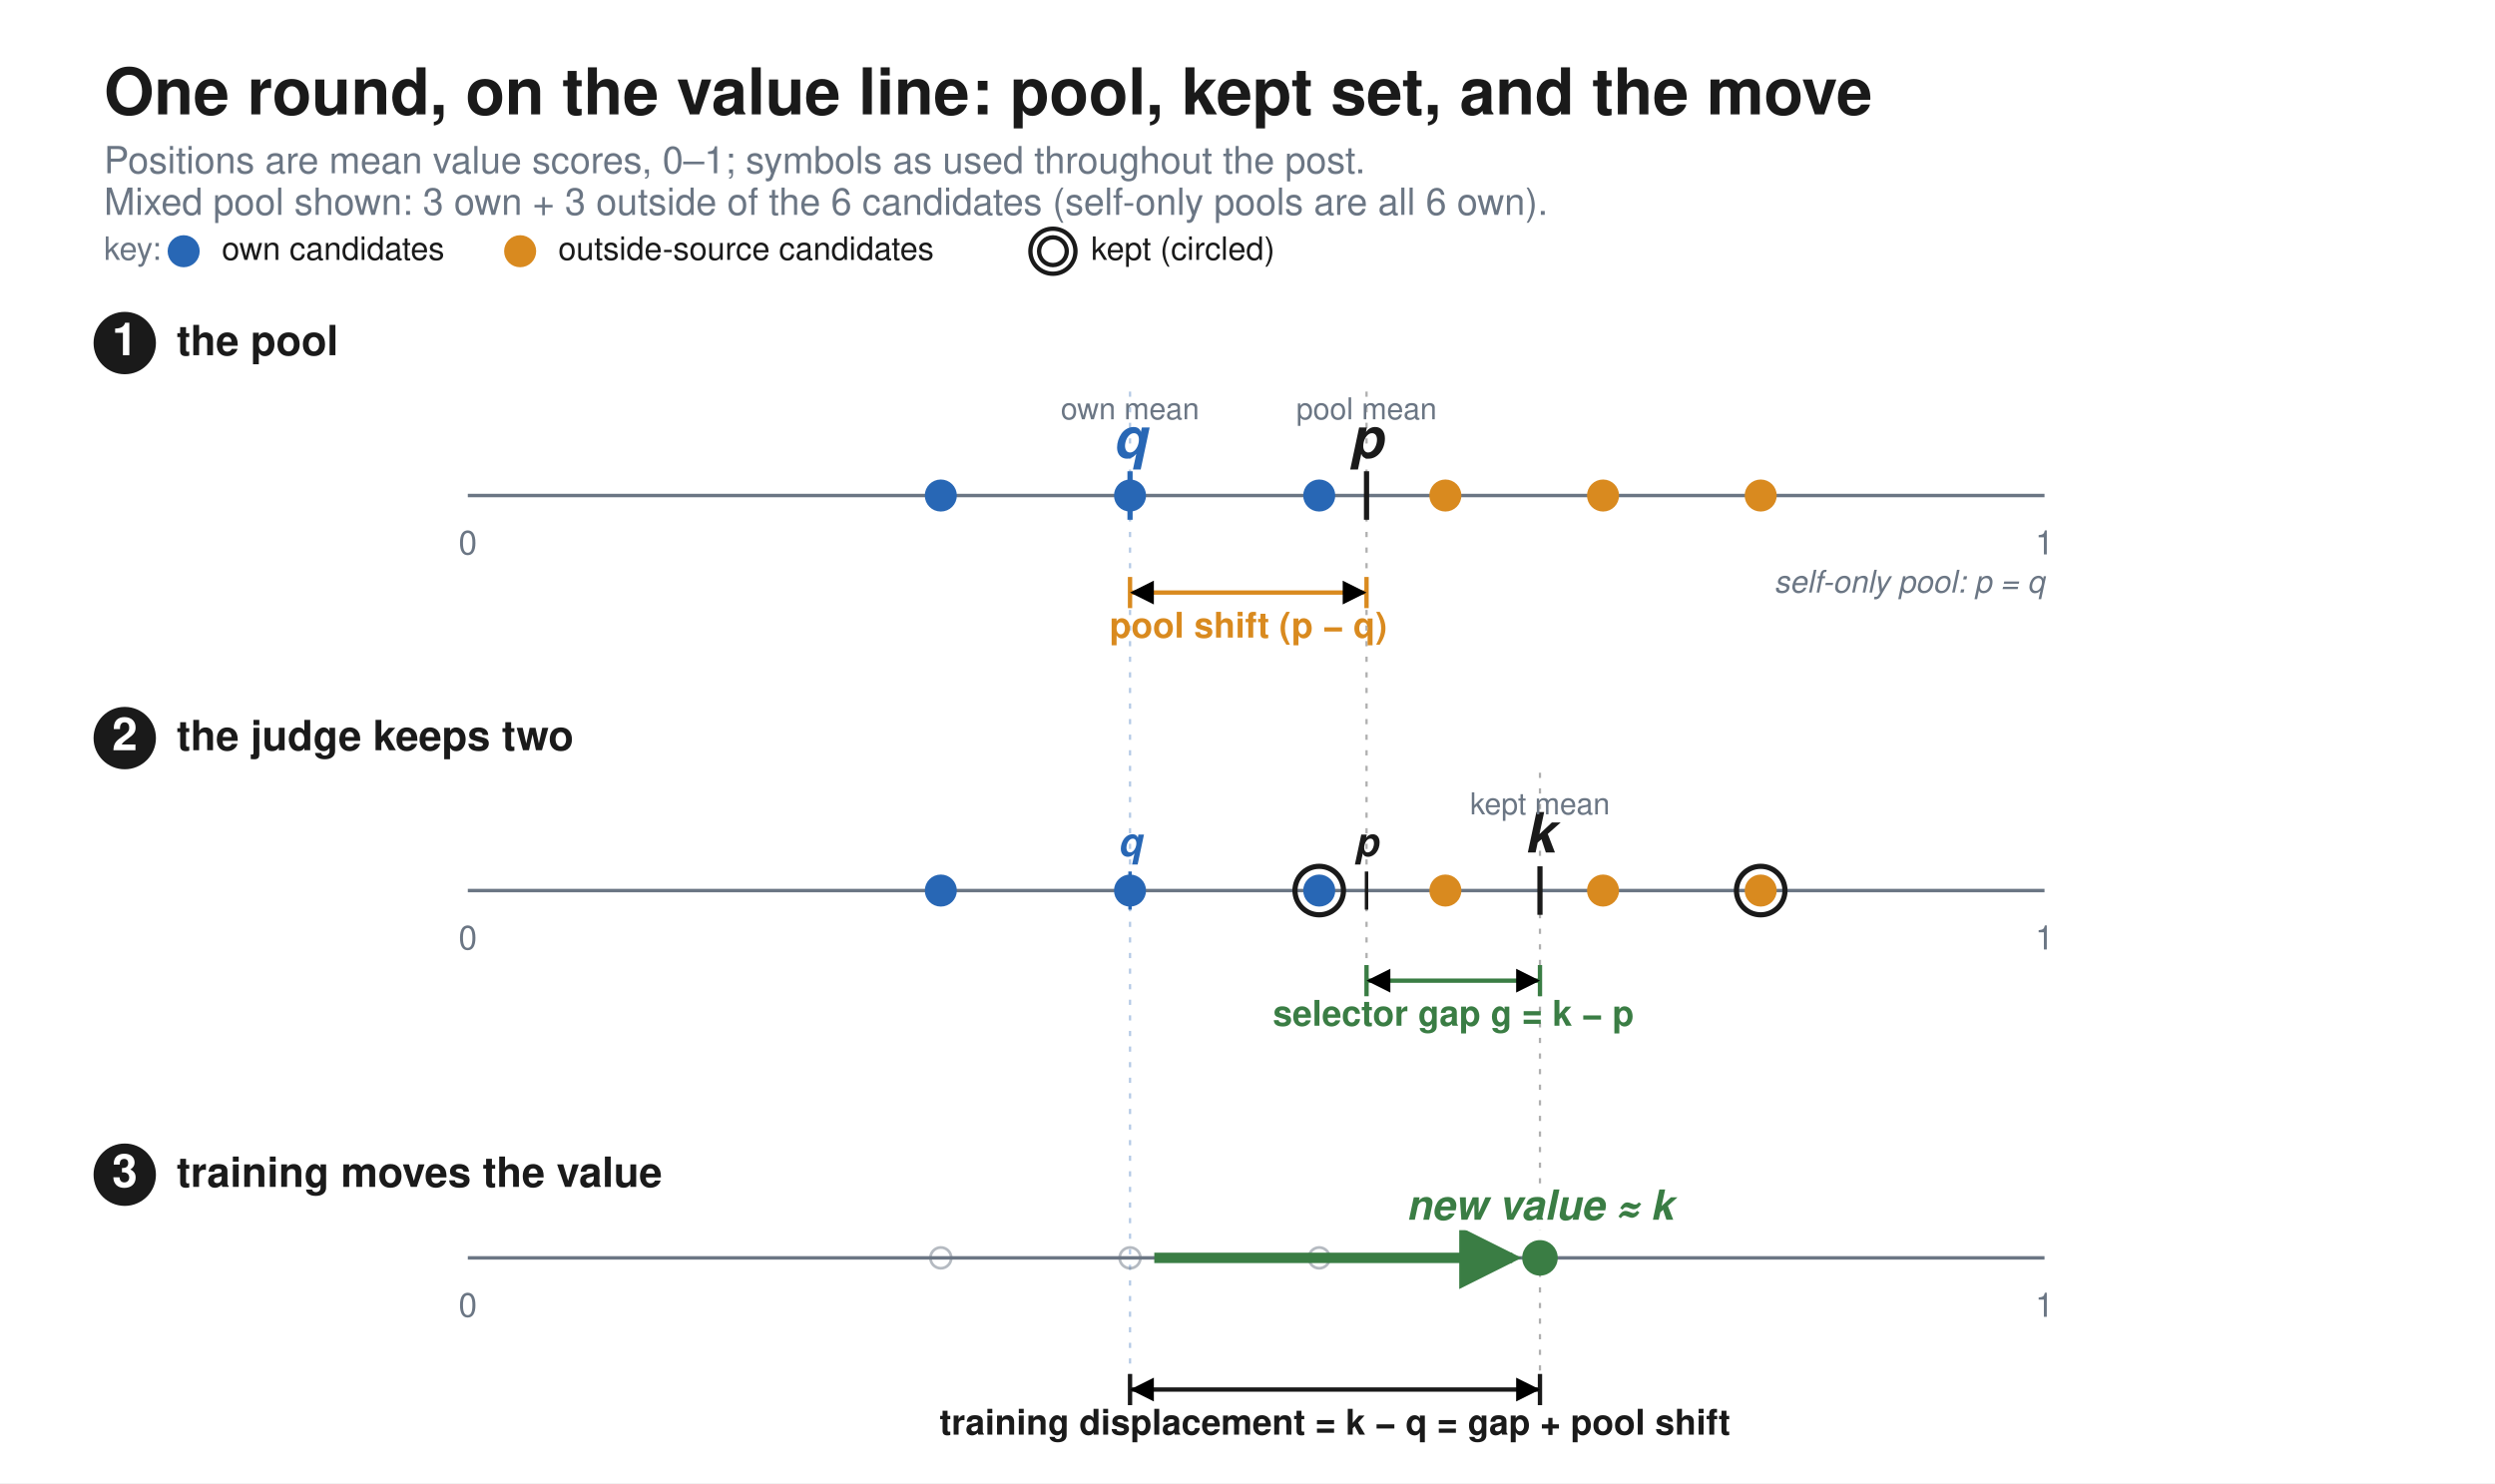
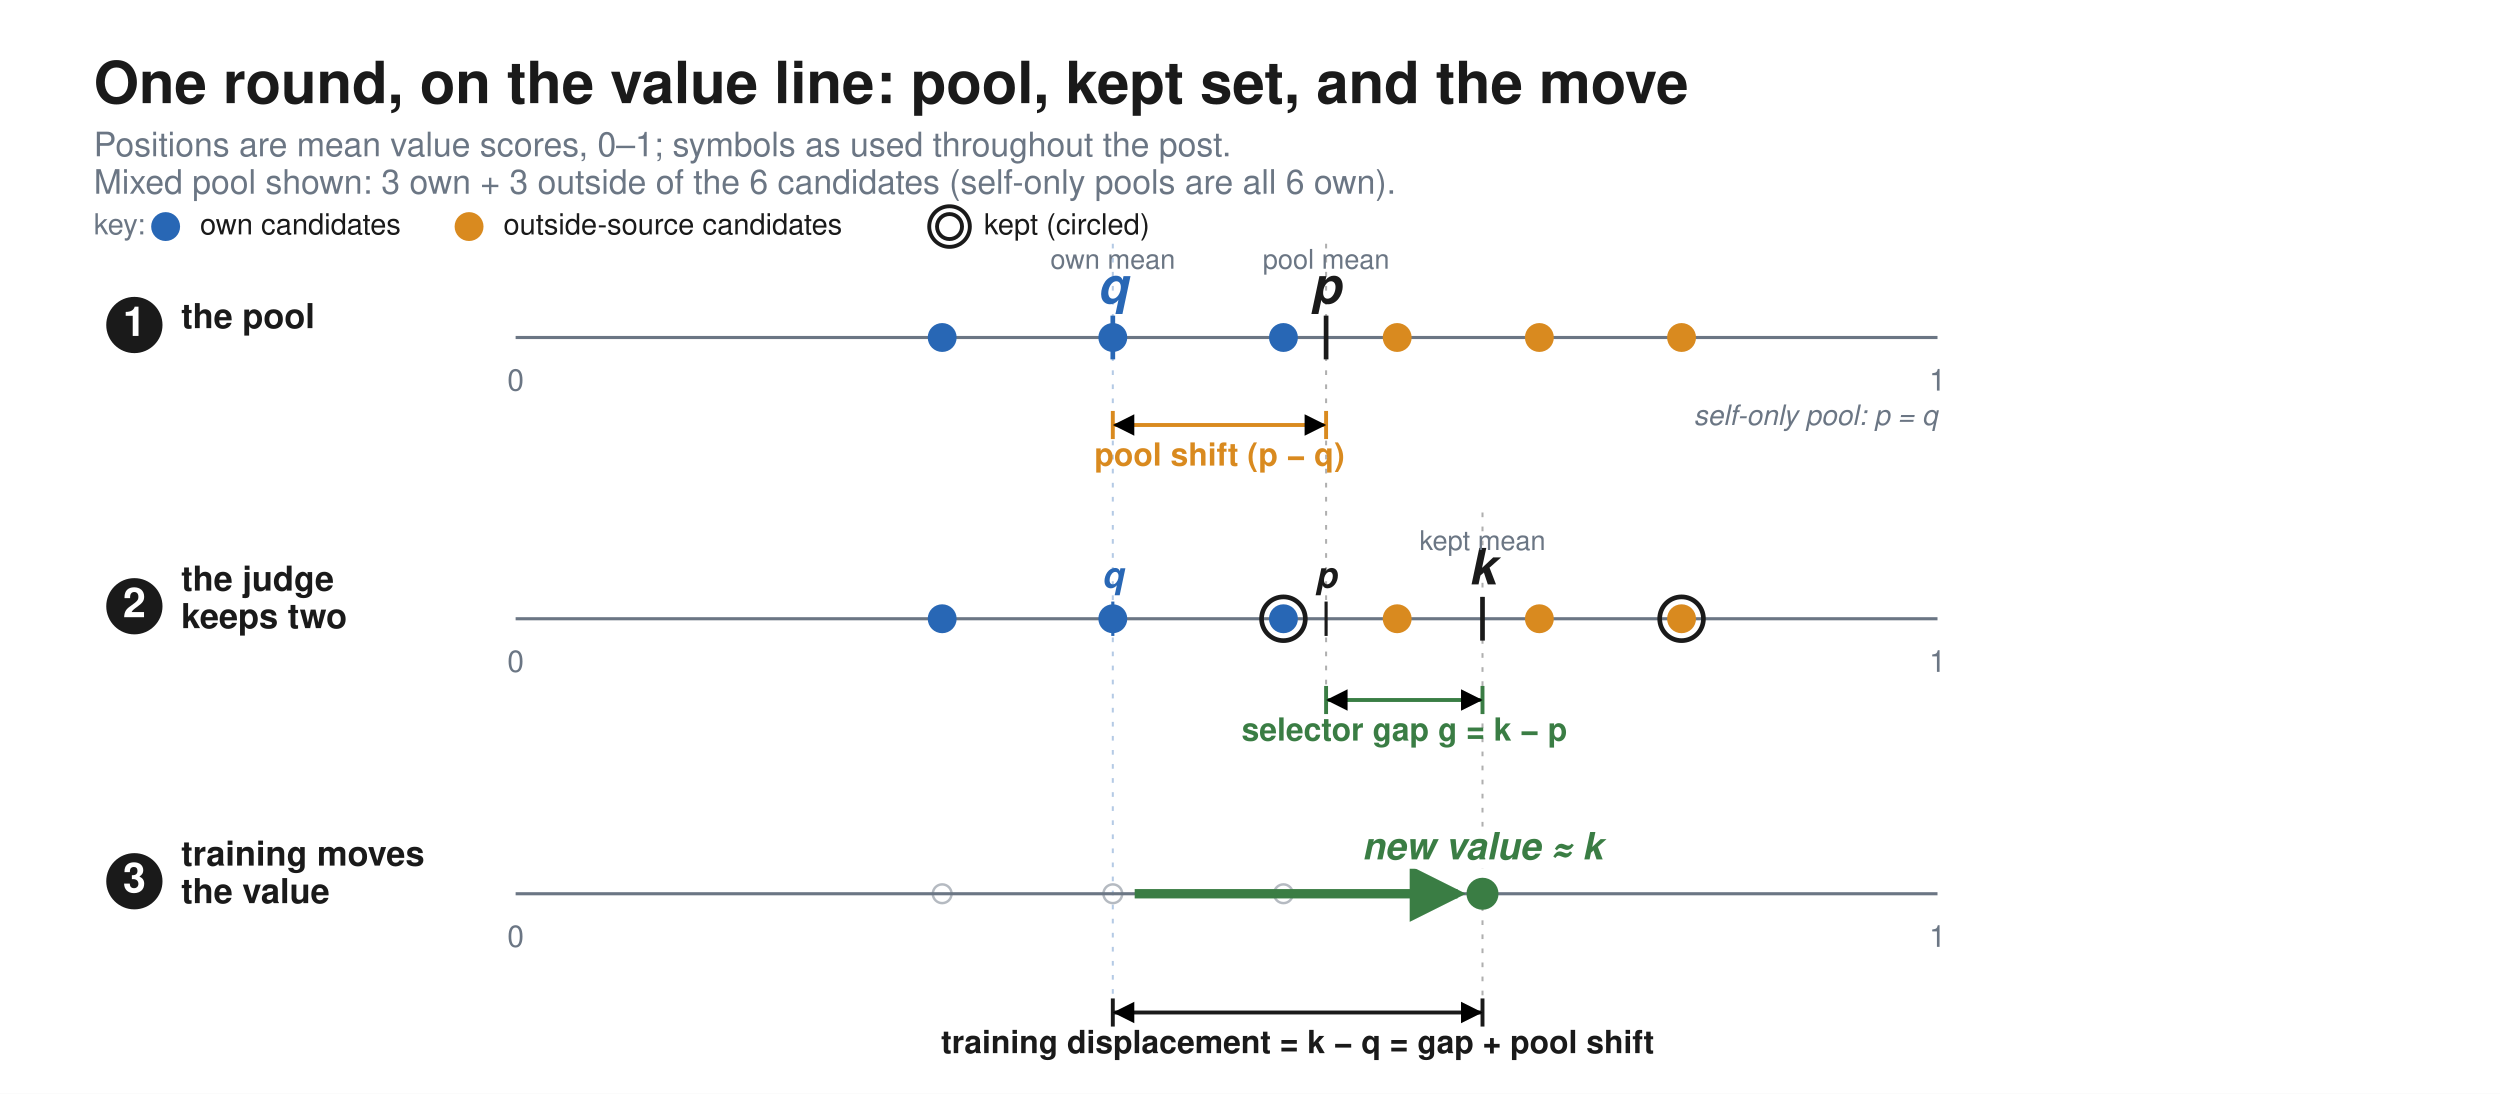
- <svg xmlns="http://www.w3.org/2000/svg" viewBox="0 0 1440 856" font-family="Helvetica, Arial, sans-serif">
-   <rect width="1440" height="856" fill="white" />
+ <svg xmlns="http://www.w3.org/2000/svg" viewBox="0 0 1600 700" font-family="Helvetica, Arial, sans-serif">
+   <rect width="1600" height="700" fill="white" />
  <defs>
    <marker id="tipEnd" viewBox="0 0 10 10" refX="10" refY="5" markerWidth="5.5" markerHeight="5.5" orient="auto">
      <path d="M 0 0 L 10 5 L 0 10 z" />
    </marker>
    <marker id="tipStart" viewBox="0 0 10 10" refX="0" refY="5" markerWidth="5.5" markerHeight="5.5" orient="auto">
      <path d="M 10 0 L 0 5 L 10 10 z" />
    </marker>
    <marker id="arrG" viewBox="0 0 10 10" refX="8.5" refY="5" markerWidth="6" markerHeight="6" orient="auto">
      <path d="M 0 0 L 10 5 L 0 10 z" fill="#3a7d44" />
    </marker>
  </defs>
-   <line x1="652.2" y1="226" x2="652.2" y2="802" stroke="#2867b5" stroke-width="1.3" stroke-dasharray="3 6" opacity="0.35" />
-   <line x1="788.7" y1="226" x2="788.7" y2="574" stroke="#1a1a1a" stroke-width="1.3" stroke-dasharray="3 6" opacity="0.35" />
-   <line x1="888.8" y1="446" x2="888.8" y2="802" stroke="#1a1a1a" stroke-width="1.3" stroke-dasharray="3 6" opacity="0.35" />
+   <line x1="712.2" y1="156" x2="712.2" y2="648" stroke="#2867b5" stroke-width="1.3" stroke-dasharray="3 6" opacity="0.35" />
+   <line x1="848.7" y1="156" x2="848.7" y2="456" stroke="#1a1a1a" stroke-width="1.3" stroke-dasharray="3 6" opacity="0.35" />
+   <line x1="948.8" y1="328" x2="948.8" y2="648" stroke="#1a1a1a" stroke-width="1.3" stroke-dasharray="3 6" opacity="0.35" />
  <text x="60" y="66" font-size="37.2" font-weight="bold" fill="#1a1a1a" font-family="Helvetica, Arial, sans-serif">One round, on the value line: pool, kept set, and the move</text>
  <text x="60" y="100" font-size="21.6" fill="#6b7684" font-family="Helvetica, Arial, sans-serif">Positions are mean value scores, 0–1; symbols as used throughout the post.</text>
  <text x="60" y="124" font-size="21.6" fill="#6b7684" font-family="Helvetica, Arial, sans-serif">Mixed pool shown: 3 own + 3 outside of the 6 candidates (self-only pools are all 6 own).</text>
  <text x="60" y="150" font-size="18.6" fill="#6b7684" font-family="Helvetica, Arial, sans-serif">key:</text>
  <circle cx="106" cy="145" r="8" fill="#2867b5" stroke="#2867b5" stroke-width="2.5" />
  <text x="128" y="150" font-size="18.6" fill="#1a1a1a" font-family="Helvetica, Arial, sans-serif">own candidates</text>
  <circle cx="300.2" cy="145" r="8" fill="#d98a1f" stroke="#d98a1f" stroke-width="2.5" />
  <text x="322.2" y="150" font-size="18.6" fill="#1a1a1a" font-family="Helvetica, Arial, sans-serif">outside-source candidates</text>
  <circle cx="607.7" cy="145" r="8" fill="white" stroke="#1a1a1a" stroke-width="2.5" />
  <circle cx="607.7" cy="145" r="13" fill="none" stroke="#1a1a1a" stroke-width="2.5" />
  <text x="629.7" y="150" font-size="18.6" fill="#1a1a1a" font-family="Helvetica, Arial, sans-serif">kept (circled)</text>
-   <circle cx="72" cy="198" r="18" fill="#1a1a1a" />
-   <text x="72" y="205" font-size="26.4" font-weight="bold" fill="white" text-anchor="middle" font-family="Helvetica, Arial, sans-serif">1</text>
-   <text x="102" y="205" font-size="24" font-weight="bold" fill="#1a1a1a" font-family="Helvetica, Arial, sans-serif">the pool</text>
-   <line x1="270" y1="286" x2="1180" y2="286" stroke="#6b7684" stroke-width="2" />
-   <text x="270" y="320" font-size="19.2" fill="#6b7684" text-anchor="middle" font-family="Helvetica, Arial, sans-serif">0</text>
-   <text x="1180" y="320" font-size="19.2" fill="#6b7684" text-anchor="middle" font-family="Helvetica, Arial, sans-serif">1</text>
-   <circle cx="543.0" cy="286" r="8" fill="#2867b5" stroke="#2867b5" stroke-width="2.5" />
-   <circle cx="652.2" cy="286" r="8" fill="#2867b5" stroke="#2867b5" stroke-width="2.5" />
-   <circle cx="761.4" cy="286" r="8" fill="#2867b5" stroke="#2867b5" stroke-width="2.5" />
-   <circle cx="834.2" cy="286" r="8" fill="#d98a1f" stroke="#d98a1f" stroke-width="2.5" />
-   <circle cx="925.2" cy="286" r="8" fill="#d98a1f" stroke="#d98a1f" stroke-width="2.5" />
-   <circle cx="1016.2" cy="286" r="8" fill="#d98a1f" stroke="#d98a1f" stroke-width="2.5" />
-   <line x1="652.2" y1="272" x2="652.2" y2="300" stroke="#2867b5" stroke-width="3" />
-   <text x="652.2" y="264" font-size="32" font-weight="bold" fill="#2867b5" text-anchor="middle" font-style="italic" font-family="Helvetica, Arial, sans-serif">q</text>
-   <text x="652.2" y="242" font-size="17.4" fill="#6b7684" text-anchor="middle" font-family="Helvetica, Arial, sans-serif">own mean</text>
-   <line x1="788.7" y1="272" x2="788.7" y2="300" stroke="#1a1a1a" stroke-width="3" />
-   <text x="788.7" y="264" font-size="32" font-weight="bold" fill="#1a1a1a" text-anchor="middle" font-style="italic" font-family="Helvetica, Arial, sans-serif">p</text>
-   <text x="788.7" y="242" font-size="17.4" fill="#6b7684" text-anchor="middle" font-family="Helvetica, Arial, sans-serif">pool mean</text>
-   <line x1="652.2" y1="333" x2="652.2" y2="351" stroke="#d98a1f" stroke-width="2.5" />
-   <line x1="788.7" y1="333" x2="788.7" y2="351" stroke="#d98a1f" stroke-width="2.5" />
-   <line x1="652.2" y1="342" x2="788.7" y2="342" stroke="#d98a1f" stroke-width="2.5" marker-end="url(#tipEnd)" marker-start="url(#tipStart)" />
-   <text x="720.5" y="368" font-size="20.4" font-weight="bold" fill="#d98a1f" text-anchor="middle" font-family="Helvetica, Arial, sans-serif">pool shift  (p − q)</text>
-   <text x="1180" y="342" font-size="18" fill="#6b7684" text-anchor="end" font-style="italic" font-family="Helvetica, Arial, sans-serif">self-only pool: p = q</text>
-   <circle cx="72" cy="426" r="18" fill="#1a1a1a" />
-   <text x="72" y="433" font-size="26.4" font-weight="bold" fill="white" text-anchor="middle" font-family="Helvetica, Arial, sans-serif">2</text>
-   <text x="102" y="433" font-size="24" font-weight="bold" fill="#1a1a1a" font-family="Helvetica, Arial, sans-serif">the judge keeps two</text>
-   <line x1="270" y1="514" x2="1180" y2="514" stroke="#6b7684" stroke-width="2" />
-   <text x="270" y="548" font-size="19.2" fill="#6b7684" text-anchor="middle" font-family="Helvetica, Arial, sans-serif">0</text>
-   <text x="1180" y="548" font-size="19.2" fill="#6b7684" text-anchor="middle" font-family="Helvetica, Arial, sans-serif">1</text>
-   <circle cx="543.0" cy="514" r="8" fill="#2867b5" stroke="#2867b5" stroke-width="2.5" />
-   <circle cx="652.2" cy="514" r="8" fill="#2867b5" stroke="#2867b5" stroke-width="2.5" />
-   <circle cx="761.4" cy="514" r="8" fill="#2867b5" stroke="#2867b5" stroke-width="2.5" />
-   <circle cx="834.2" cy="514" r="8" fill="#d98a1f" stroke="#d98a1f" stroke-width="2.5" />
-   <circle cx="925.2" cy="514" r="8" fill="#d98a1f" stroke="#d98a1f" stroke-width="2.5" />
-   <circle cx="1016.2" cy="514" r="8" fill="#d98a1f" stroke="#d98a1f" stroke-width="2.5" />
-   <circle cx="761.4" cy="514" r="14" fill="none" stroke="#1a1a1a" stroke-width="3" />
-   <circle cx="1016.2" cy="514" r="14" fill="none" stroke="#1a1a1a" stroke-width="3" />
-   <line x1="888.8" y1="500" x2="888.8" y2="528" stroke="#1a1a1a" stroke-width="3" />
-   <text x="888.8" y="492" font-size="32" font-weight="bold" fill="#1a1a1a" text-anchor="middle" font-style="italic" font-family="Helvetica, Arial, sans-serif">k</text>
-   <text x="888.8" y="470" font-size="17.4" fill="#6b7684" text-anchor="middle" font-family="Helvetica, Arial, sans-serif">kept mean</text>
-   <line x1="652.2" y1="503" x2="652.2" y2="525" stroke="#2867b5" stroke-width="2" />
-   <text x="652.2" y="494" font-size="22.8" font-weight="bold" font-style="italic" fill="#2867b5" text-anchor="middle" font-family="Helvetica, Arial, sans-serif">q</text>
-   <line x1="788.7" y1="503" x2="788.7" y2="525" stroke="#1a1a1a" stroke-width="2" />
-   <text x="788.7" y="494" font-size="22.8" font-weight="bold" font-style="italic" fill="#1a1a1a" text-anchor="middle" font-family="Helvetica, Arial, sans-serif">p</text>
-   <line x1="788.7" y1="557" x2="788.7" y2="575" stroke="#3a7d44" stroke-width="2.5" />
-   <line x1="888.8" y1="557" x2="888.8" y2="575" stroke="#3a7d44" stroke-width="2.5" />
-   <line x1="788.7" y1="566" x2="888.8" y2="566" stroke="#3a7d44" stroke-width="2.5" marker-end="url(#tipEnd)" marker-start="url(#tipStart)" />
-   <text x="838.8" y="592" font-size="20.4" font-weight="bold" fill="#3a7d44" text-anchor="middle" font-family="Helvetica, Arial, sans-serif">selector gap   g = k − p</text>
-   <circle cx="72" cy="678" r="18" fill="#1a1a1a" />
-   <text x="72" y="685" font-size="26.4" font-weight="bold" fill="white" text-anchor="middle" font-family="Helvetica, Arial, sans-serif">3</text>
-   <text x="102" y="685" font-size="24" font-weight="bold" fill="#1a1a1a" font-family="Helvetica, Arial, sans-serif">training moves the value</text>
-   <line x1="270" y1="726" x2="1180" y2="726" stroke="#6b7684" stroke-width="2" />
-   <text x="270" y="760" font-size="19.2" fill="#6b7684" text-anchor="middle" font-family="Helvetica, Arial, sans-serif">0</text>
-   <text x="1180" y="760" font-size="19.2" fill="#6b7684" text-anchor="middle" font-family="Helvetica, Arial, sans-serif">1</text>
-   <circle cx="543.0" cy="726" r="6" fill="none" stroke="#6b7684" stroke-width="1.6" opacity="0.5" />
-   <circle cx="652.2" cy="726" r="6" fill="none" stroke="#6b7684" stroke-width="1.6" opacity="0.5" />
-   <circle cx="761.4" cy="726" r="6" fill="none" stroke="#6b7684" stroke-width="1.6" opacity="0.5" />
-   <line x1="666.2" y1="726" x2="872.8" y2="726" stroke="#3a7d44" stroke-width="6" marker-end="url(#arrG)" />
-   <circle cx="888.8" cy="726" r="9" fill="#3a7d44" stroke="#3a7d44" stroke-width="2.5" />
-   <rect x="820.8" y="686" width="136" height="24" fill="white" />
-   <text x="888.8" y="704" font-size="24" font-weight="bold" font-style="italic" fill="#3a7d44" text-anchor="middle" font-family="Helvetica, Arial, sans-serif">new value ≈ k</text>
-   <line x1="652.2" y1="793" x2="652.2" y2="811" stroke="#1a1a1a" stroke-width="2.5" />
-   <line x1="888.8" y1="793" x2="888.8" y2="811" stroke="#1a1a1a" stroke-width="2.5" />
-   <line x1="652.2" y1="802" x2="888.8" y2="802" stroke="#1a1a1a" stroke-width="2.5" marker-end="url(#tipEnd)" marker-start="url(#tipStart)" />
-   <text x="770.5" y="828" font-size="20.4" font-weight="bold" fill="#1a1a1a" text-anchor="middle" font-family="Helvetica, Arial, sans-serif">training displacement = k − q  =  gap + pool shift</text>
+   <circle cx="86" cy="208" r="18" fill="#1a1a1a" />
+   <text x="86" y="215" font-size="26.4" font-weight="bold" fill="white" text-anchor="middle" font-family="Helvetica, Arial, sans-serif">1</text>
+   <text x="116" y="210" font-size="22" font-weight="bold" fill="#1a1a1a" font-family="Helvetica, Arial, sans-serif">the pool</text>
+   <line x1="330" y1="216" x2="1240" y2="216" stroke="#6b7684" stroke-width="2" />
+   <text x="330" y="250" font-size="19.2" fill="#6b7684" text-anchor="middle" font-family="Helvetica, Arial, sans-serif">0</text>
+   <text x="1240" y="250" font-size="19.2" fill="#6b7684" text-anchor="middle" font-family="Helvetica, Arial, sans-serif">1</text>
+   <circle cx="603.0" cy="216" r="8" fill="#2867b5" stroke="#2867b5" stroke-width="2.5" />
+   <circle cx="712.2" cy="216" r="8" fill="#2867b5" stroke="#2867b5" stroke-width="2.5" />
+   <circle cx="821.4" cy="216" r="8" fill="#2867b5" stroke="#2867b5" stroke-width="2.5" />
+   <circle cx="894.2" cy="216" r="8" fill="#d98a1f" stroke="#d98a1f" stroke-width="2.5" />
+   <circle cx="985.2" cy="216" r="8" fill="#d98a1f" stroke="#d98a1f" stroke-width="2.5" />
+   <circle cx="1076.2" cy="216" r="8" fill="#d98a1f" stroke="#d98a1f" stroke-width="2.5" />
+   <line x1="712.2" y1="202" x2="712.2" y2="230" stroke="#2867b5" stroke-width="3" />
+   <text x="712.2" y="194" font-size="32" font-weight="bold" fill="#2867b5" text-anchor="middle" font-style="italic" font-family="Helvetica, Arial, sans-serif">q</text>
+   <text x="712.2" y="172" font-size="17.4" fill="#6b7684" text-anchor="middle" font-family="Helvetica, Arial, sans-serif">own mean</text>
+   <line x1="848.7" y1="202" x2="848.7" y2="230" stroke="#1a1a1a" stroke-width="3" />
+   <text x="848.7" y="194" font-size="32" font-weight="bold" fill="#1a1a1a" text-anchor="middle" font-style="italic" font-family="Helvetica, Arial, sans-serif">p</text>
+   <text x="848.7" y="172" font-size="17.4" fill="#6b7684" text-anchor="middle" font-family="Helvetica, Arial, sans-serif">pool mean</text>
+   <line x1="712.2" y1="263" x2="712.2" y2="281" stroke="#d98a1f" stroke-width="2.5" />
+   <line x1="848.7" y1="263" x2="848.7" y2="281" stroke="#d98a1f" stroke-width="2.5" />
+   <line x1="712.2" y1="272" x2="848.7" y2="272" stroke="#d98a1f" stroke-width="2.5" marker-end="url(#tipEnd)" marker-start="url(#tipStart)" />
+   <text x="780.5" y="298" font-size="20.4" font-weight="bold" fill="#d98a1f" text-anchor="middle" font-family="Helvetica, Arial, sans-serif">pool shift  (p − q)</text>
+   <text x="1240" y="272" font-size="18" fill="#6b7684" text-anchor="end" font-style="italic" font-family="Helvetica, Arial, sans-serif">self-only pool: p = q</text>
+   <circle cx="86" cy="388" r="18" fill="#1a1a1a" />
+   <text x="86" y="395" font-size="26.4" font-weight="bold" fill="white" text-anchor="middle" font-family="Helvetica, Arial, sans-serif">2</text>
+   <text x="116" y="378" font-size="22" font-weight="bold" fill="#1a1a1a" font-family="Helvetica, Arial, sans-serif">the judge</text>
+   <text x="116" y="402" font-size="22" font-weight="bold" fill="#1a1a1a" font-family="Helvetica, Arial, sans-serif">keeps two</text>
+   <line x1="330" y1="396" x2="1240" y2="396" stroke="#6b7684" stroke-width="2" />
+   <text x="330" y="430" font-size="19.2" fill="#6b7684" text-anchor="middle" font-family="Helvetica, Arial, sans-serif">0</text>
+   <text x="1240" y="430" font-size="19.2" fill="#6b7684" text-anchor="middle" font-family="Helvetica, Arial, sans-serif">1</text>
+   <circle cx="603.0" cy="396" r="8" fill="#2867b5" stroke="#2867b5" stroke-width="2.5" />
+   <circle cx="712.2" cy="396" r="8" fill="#2867b5" stroke="#2867b5" stroke-width="2.5" />
+   <circle cx="821.4" cy="396" r="8" fill="#2867b5" stroke="#2867b5" stroke-width="2.5" />
+   <circle cx="894.2" cy="396" r="8" fill="#d98a1f" stroke="#d98a1f" stroke-width="2.5" />
+   <circle cx="985.2" cy="396" r="8" fill="#d98a1f" stroke="#d98a1f" stroke-width="2.5" />
+   <circle cx="1076.2" cy="396" r="8" fill="#d98a1f" stroke="#d98a1f" stroke-width="2.5" />
+   <circle cx="821.4" cy="396" r="14" fill="none" stroke="#1a1a1a" stroke-width="3" />
+   <circle cx="1076.2" cy="396" r="14" fill="none" stroke="#1a1a1a" stroke-width="3" />
+   <line x1="948.8" y1="382" x2="948.8" y2="410" stroke="#1a1a1a" stroke-width="3" />
+   <text x="948.8" y="374" font-size="32" font-weight="bold" fill="#1a1a1a" text-anchor="middle" font-style="italic" font-family="Helvetica, Arial, sans-serif">k</text>
+   <text x="948.8" y="352" font-size="17.4" fill="#6b7684" text-anchor="middle" font-family="Helvetica, Arial, sans-serif">kept mean</text>
+   <line x1="712.2" y1="385" x2="712.2" y2="407" stroke="#2867b5" stroke-width="2" />
+   <text x="712.2" y="376" font-size="22.8" font-weight="bold" font-style="italic" fill="#2867b5" text-anchor="middle" font-family="Helvetica, Arial, sans-serif">q</text>
+   <line x1="848.7" y1="385" x2="848.7" y2="407" stroke="#1a1a1a" stroke-width="2" />
+   <text x="848.7" y="376" font-size="22.8" font-weight="bold" font-style="italic" fill="#1a1a1a" text-anchor="middle" font-family="Helvetica, Arial, sans-serif">p</text>
+   <line x1="848.7" y1="439" x2="848.7" y2="457" stroke="#3a7d44" stroke-width="2.5" />
+   <line x1="948.8" y1="439" x2="948.8" y2="457" stroke="#3a7d44" stroke-width="2.5" />
+   <line x1="848.7" y1="448" x2="948.8" y2="448" stroke="#3a7d44" stroke-width="2.5" marker-end="url(#tipEnd)" marker-start="url(#tipStart)" />
+   <text x="898.8" y="474" font-size="20.4" font-weight="bold" fill="#3a7d44" text-anchor="middle" font-family="Helvetica, Arial, sans-serif">selector gap   g = k − p</text>
+   <circle cx="86" cy="564" r="18" fill="#1a1a1a" />
+   <text x="86" y="571" font-size="26.4" font-weight="bold" fill="white" text-anchor="middle" font-family="Helvetica, Arial, sans-serif">3</text>
+   <text x="116" y="554" font-size="22" font-weight="bold" fill="#1a1a1a" font-family="Helvetica, Arial, sans-serif">training moves</text>
+   <text x="116" y="578" font-size="22" font-weight="bold" fill="#1a1a1a" font-family="Helvetica, Arial, sans-serif">the value</text>
+   <line x1="330" y1="572" x2="1240" y2="572" stroke="#6b7684" stroke-width="2" />
+   <text x="330" y="606" font-size="19.2" fill="#6b7684" text-anchor="middle" font-family="Helvetica, Arial, sans-serif">0</text>
+   <text x="1240" y="606" font-size="19.2" fill="#6b7684" text-anchor="middle" font-family="Helvetica, Arial, sans-serif">1</text>
+   <circle cx="603.0" cy="572" r="6" fill="none" stroke="#6b7684" stroke-width="1.6" opacity="0.5" />
+   <circle cx="712.2" cy="572" r="6" fill="none" stroke="#6b7684" stroke-width="1.6" opacity="0.5" />
+   <circle cx="821.4" cy="572" r="6" fill="none" stroke="#6b7684" stroke-width="1.6" opacity="0.5" />
+   <line x1="726.2" y1="572" x2="932.8" y2="572" stroke="#3a7d44" stroke-width="6" marker-end="url(#arrG)" />
+   <circle cx="948.8" cy="572" r="9" fill="#3a7d44" stroke="#3a7d44" stroke-width="2.5" />
+   <rect x="880.8" y="532" width="136" height="24" fill="white" />
+   <text x="948.8" y="550" font-size="24" font-weight="bold" font-style="italic" fill="#3a7d44" text-anchor="middle" font-family="Helvetica, Arial, sans-serif">new value ≈ k</text>
+   <line x1="712.2" y1="639" x2="712.2" y2="657" stroke="#1a1a1a" stroke-width="2.5" />
+   <line x1="948.8" y1="639" x2="948.8" y2="657" stroke="#1a1a1a" stroke-width="2.5" />
+   <line x1="712.2" y1="648" x2="948.8" y2="648" stroke="#1a1a1a" stroke-width="2.5" marker-end="url(#tipEnd)" marker-start="url(#tipStart)" />
+   <text x="830.5" y="674" font-size="20.4" font-weight="bold" fill="#1a1a1a" text-anchor="middle" font-family="Helvetica, Arial, sans-serif">training displacement = k − q  =  gap + pool shift</text>
</svg>
